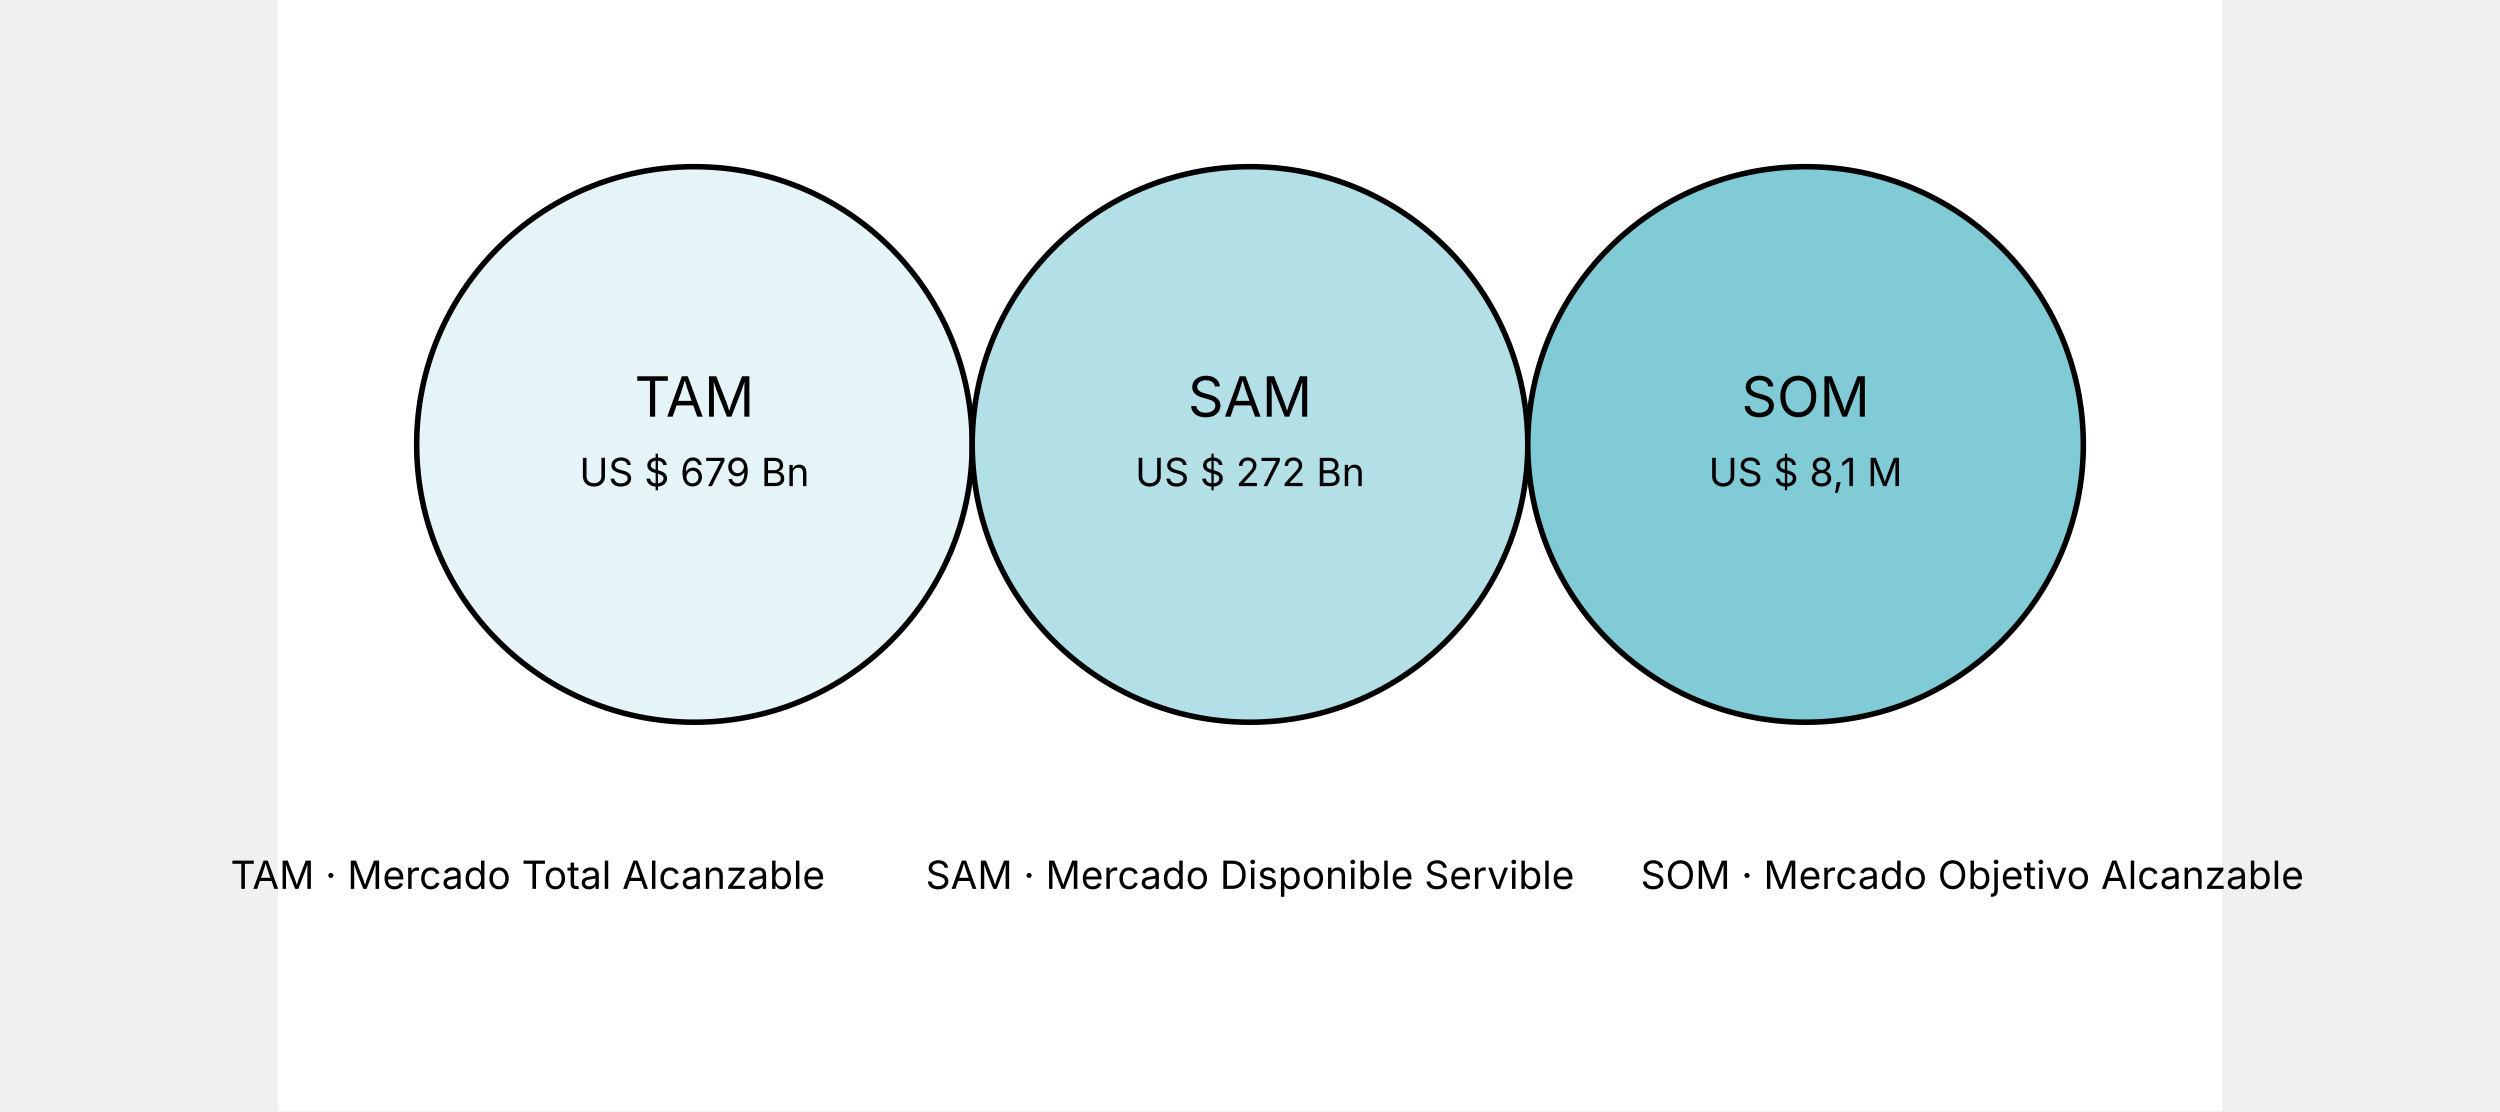
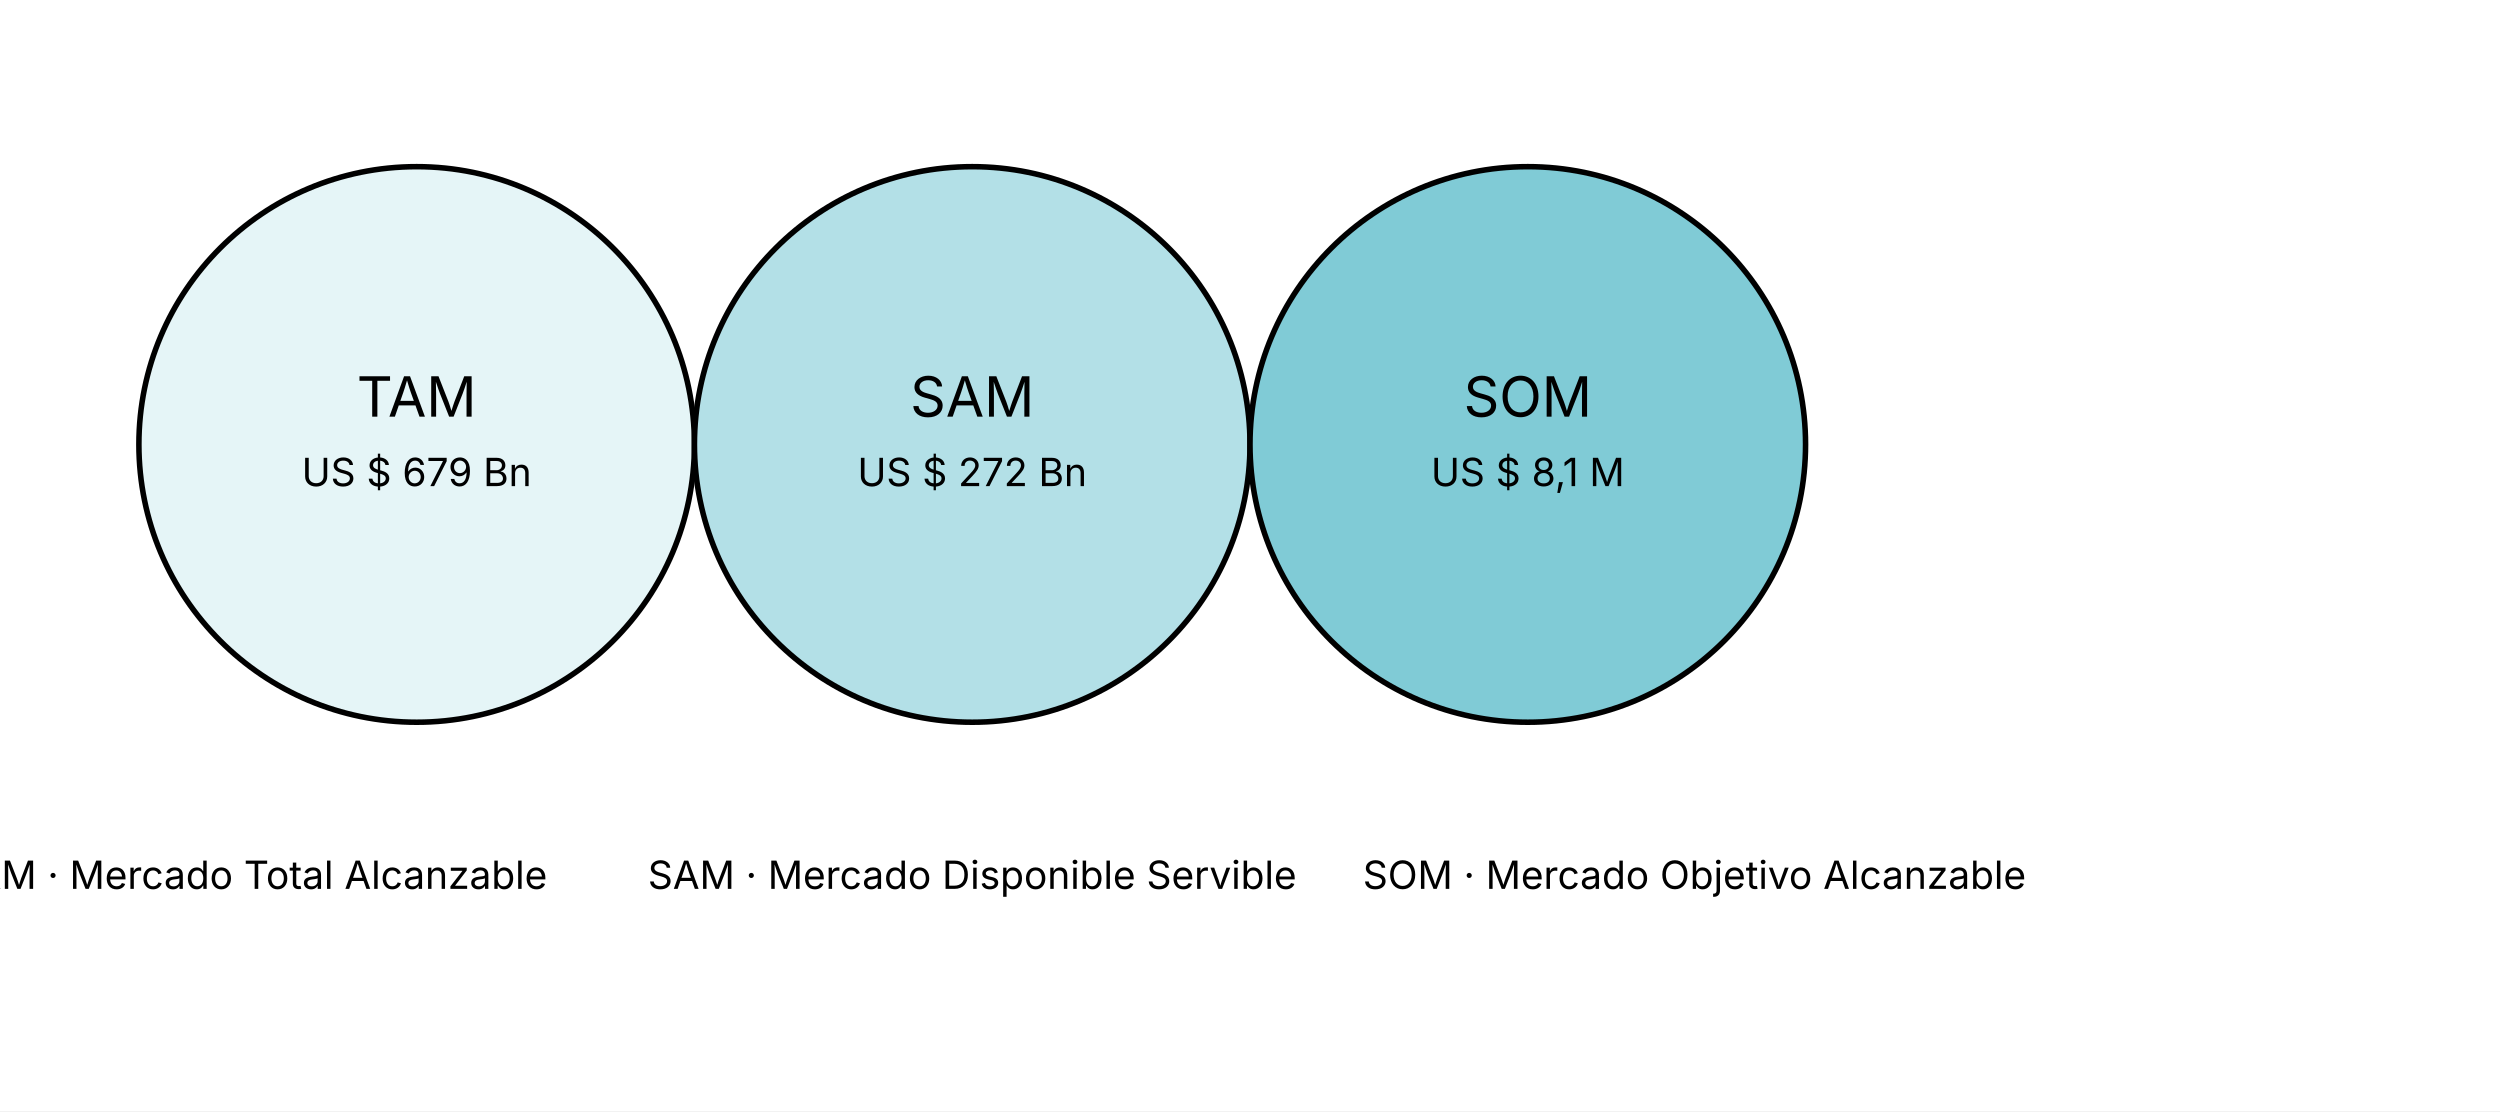
- <svg xmlns="http://www.w3.org/2000/svg" width="900" height="400" viewBox="0 0 700 400" font-family="Inter, Helvetica, Arial, sans-serif">
+ <svg xmlns="http://www.w3.org/2000/svg" width="900" height="400" viewBox="0 0 900 400" font-family="Inter, Helvetica, Arial, sans-serif">
  <rect width="100%" height="100%" fill="#FFFFFF" />
  <circle cx="150" cy="160" r="100" fill="#E5F5F7" stroke="#000" stroke-width="2" />
  <circle cx="350" cy="160" r="100" fill="#B3E0E7" stroke="#000" stroke-width="2" />
  <circle cx="550" cy="160" r="100" fill="#80CBD6" stroke="#000" stroke-width="2" />
  <text x="150" y="150" text-anchor="middle" font-size="20" fill="#000">TAM</text>
  <text x="150" y="175" text-anchor="middle" font-size="14" fill="#000">US $ 679 Bn</text>
  <text x="350" y="150" text-anchor="middle" font-size="20" fill="#000">SAM</text>
  <text x="350" y="175" text-anchor="middle" font-size="14" fill="#000">US $ 272 Bn</text>
  <text x="550" y="150" text-anchor="middle" font-size="20" fill="#000">SOM</text>
  <text x="550" y="175" text-anchor="middle" font-size="14" fill="#000">US $ 8,1 M</text>
  <text x="90" y="320" font-size="14" fill="#000" text-anchor="middle">
    TAM · Mercado Total Alcanzable
  </text>
  <text x="350" y="320" font-size="14" fill="#000" text-anchor="middle">
    SAM · Mercado Disponible Servible
  </text>
  <text x="610" y="320" font-size="14" fill="#000" text-anchor="middle">
    SOM · Mercado Objetivo Alcanzable
  </text>
</svg>
